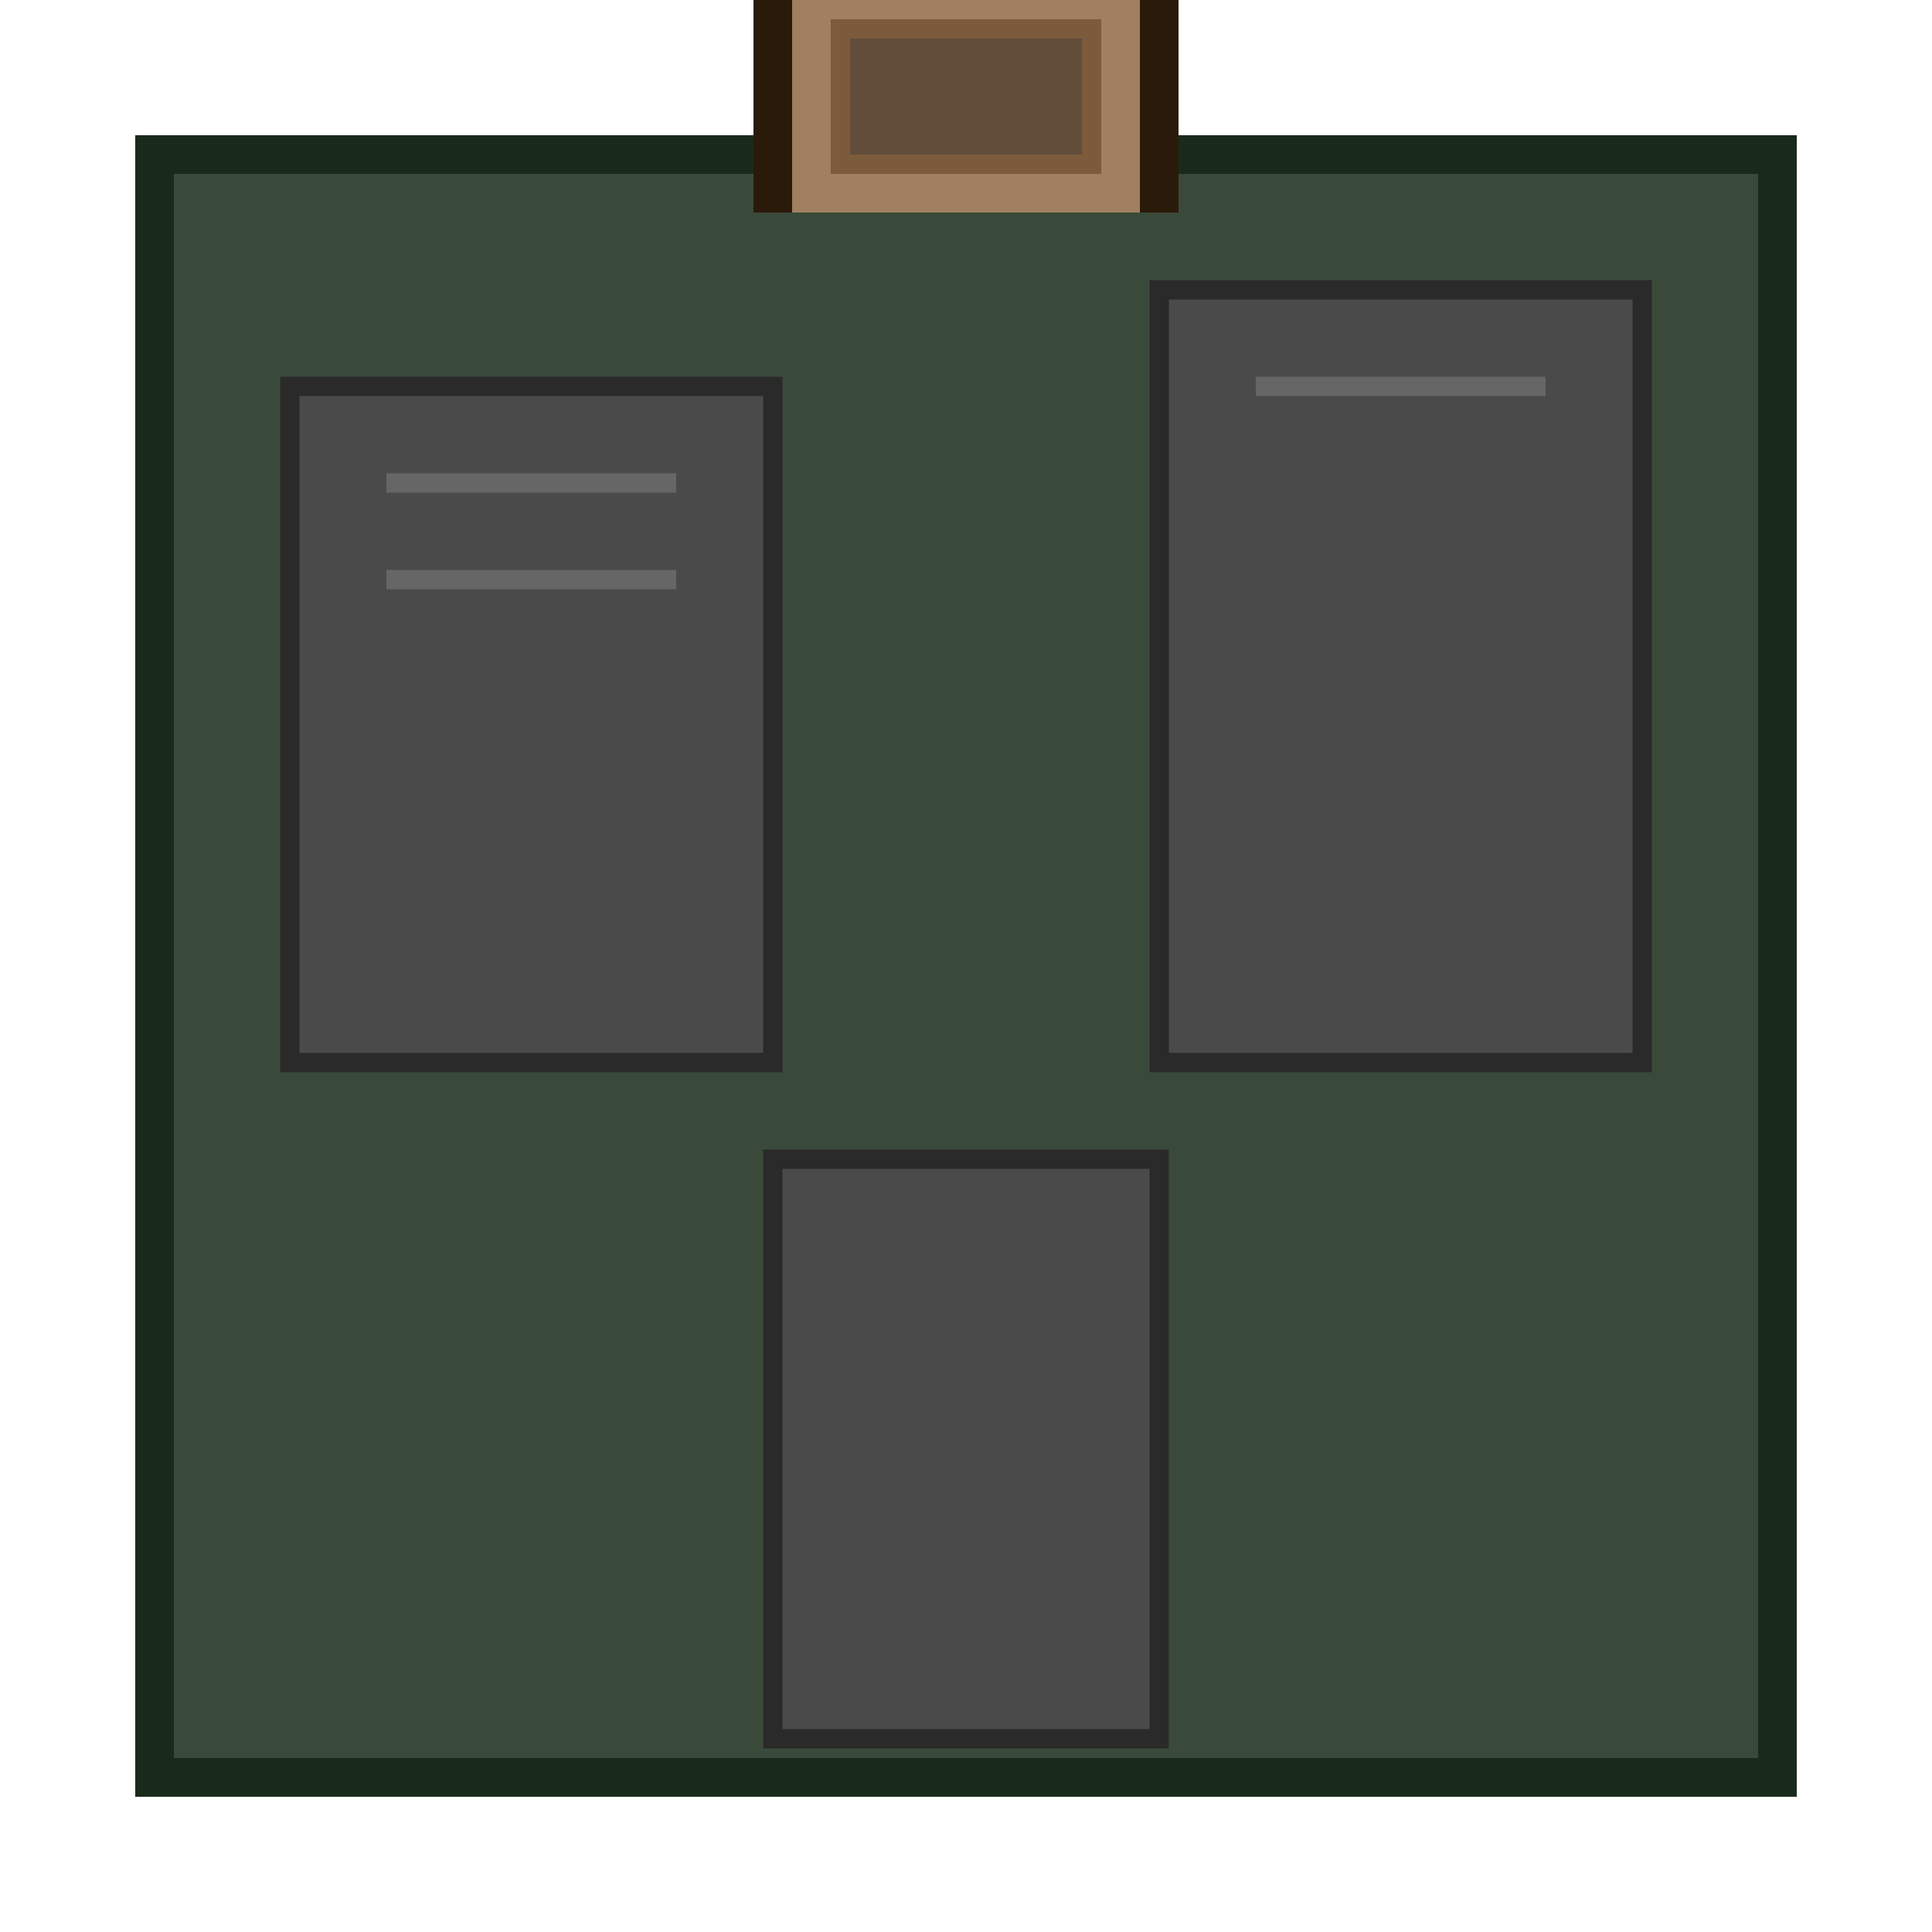
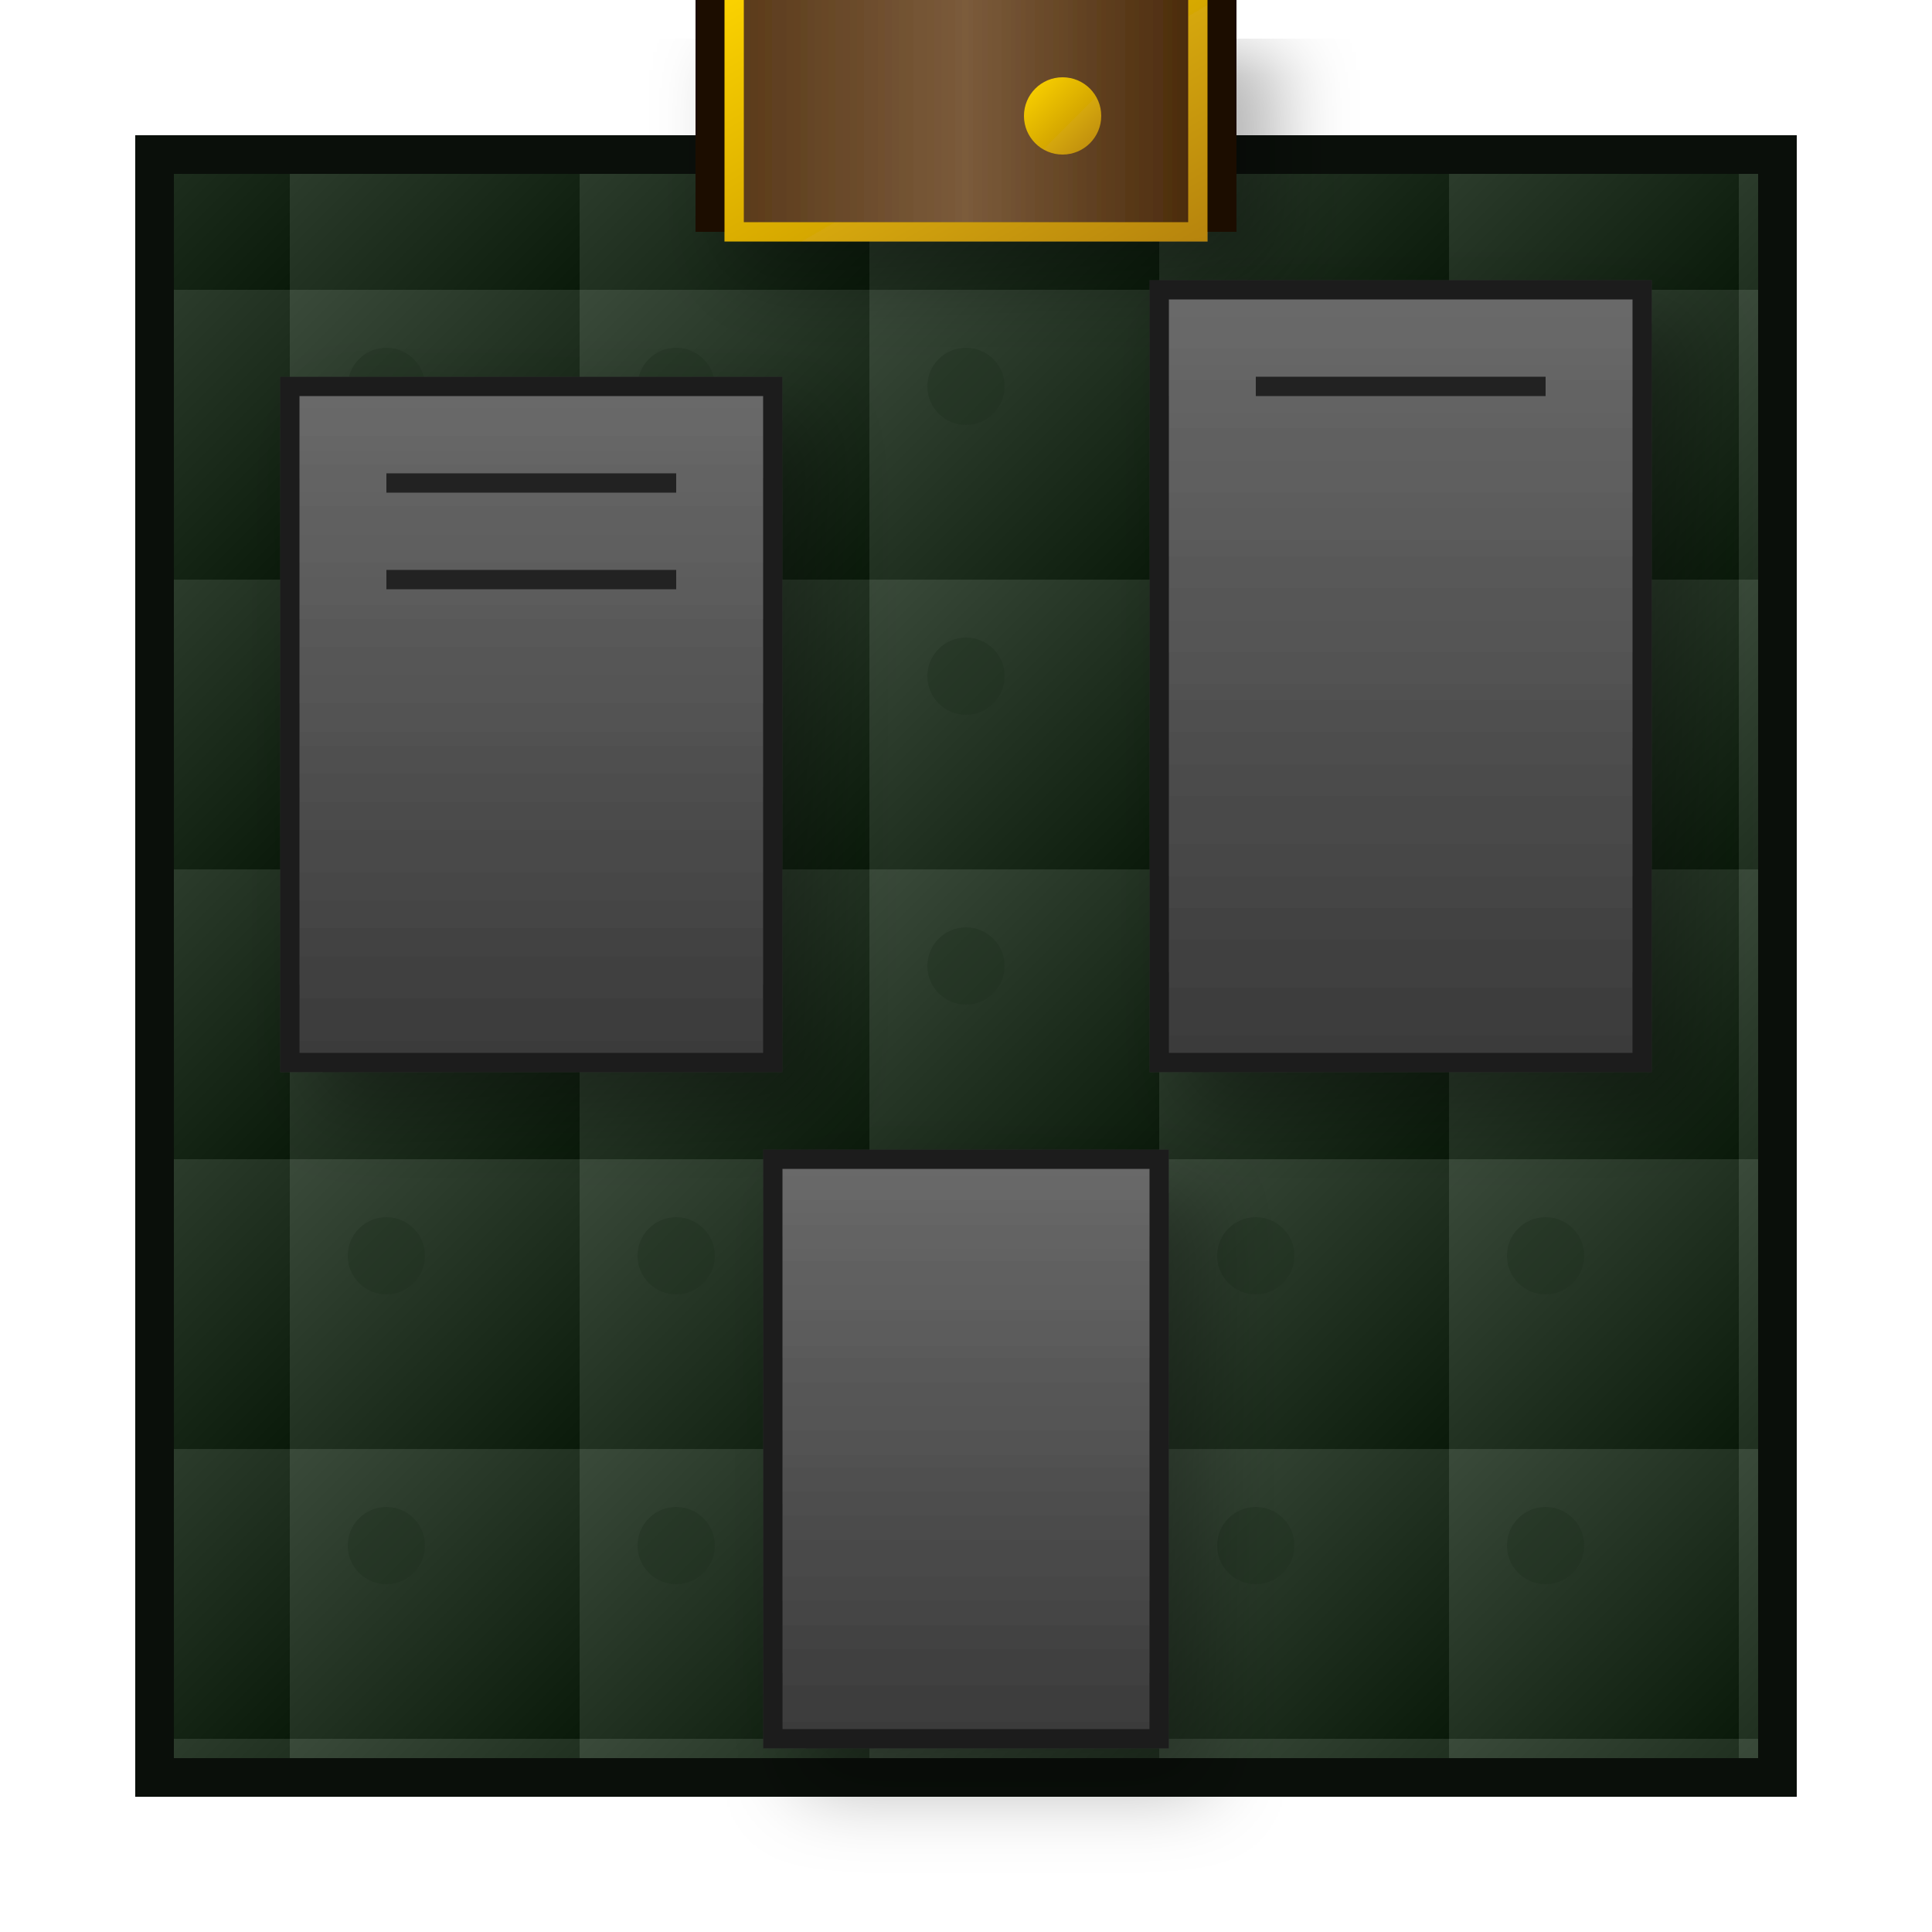
- <svg xmlns="http://www.w3.org/2000/svg" viewBox="0 0 100 100" width="300" height="300">
-   <rect x="8" y="8" width="84" height="84" fill="#3A4A3A" stroke="#1A2A1A" stroke-width="2" />
-   <rect x="40" y="-2" width="20" height="12" fill="#3D2B1A" stroke="#2A1A0A" stroke-width="2" />
-   <rect x="42" y="0" width="16" height="10" fill="#7B5B3B" stroke="#A08060" stroke-width="2" />
-   <rect x="44" y="2" width="12" height="6" fill="#5A4A3A" opacity="0.8" />
-   <rect x="15" y="20" width="25" height="35" fill="#4A4A4A" stroke="#2A2A2A" />
-   <rect x="60" y="15" width="25" height="40" fill="#4A4A4A" stroke="#2A2A2A" />
-   <rect x="40" y="60" width="20" height="30" fill="#4A4A4A" stroke="#2A2A2A" />
-   <path d="M20,25 L35,25 M20,30 L35,30 M65,20 L80,20" stroke="#666" stroke-width="1" />
+ <svg xmlns="http://www.w3.org/2000/svg" viewBox="0 0 100 100" width="400" height="400">
+   <defs>
+     <linearGradient id="floorGrad" x1="0%" y1="0%" x2="100%" y2="100%">
+       <stop offset="0%" style="stop-color:#3A4A3A" />
+       <stop offset="100%" style="stop-color:#0A1A0A" />
+     </linearGradient>
+     <pattern id="grassPattern" x="0" y="0" width="15" height="15" patternUnits="userSpaceOnUse">
+       <rect width="15" height="15" fill="url(#floorGrad)" />
+       <circle cx="5" cy="5" r="2" fill="#1F2F1F" opacity="0.4" />
+     </pattern>
+     <linearGradient id="doorWood" x1="0%" y1="0%" x2="100%" y2="0%">
+       <stop offset="0%" style="stop-color:#5A3A1A" />
+       <stop offset="50%" style="stop-color:#7B5B3B" />
+       <stop offset="100%" style="stop-color:#4A2A0A" />
+     </linearGradient>
+     <linearGradient id="goldTrim" x1="0%" y1="0%" x2="100%" y2="100%">
+       <stop offset="0%" style="stop-color:#FFD700" />
+       <stop offset="100%" style="stop-color:#B8860B" />
+     </linearGradient>
+     <linearGradient id="stoneGrad" x1="0%" y1="0%" x2="0%" y2="100%">
+       <stop offset="0%" style="stop-color:#6A6A6A" />
+       <stop offset="100%" style="stop-color:#3A3A3A" />
+     </linearGradient>
+     <filter id="softShadow" x="-50%" y="-50%" width="200%" height="200%">
+       <feGaussianBlur in="SourceAlpha" stdDeviation="2" />
+       <feOffset dx="2" dy="2" />
+       <feComponentTransfer>
+         <feFuncA type="linear" slope="0.3" />
+       </feComponentTransfer>
+       <feMerge>
+         <feMergeNode />
+         <feMergeNode in="SourceGraphic" />
+       </feMerge>
+     </filter>
+   </defs>
+   <rect x="8" y="8" width="84" height="84" fill="url(#grassPattern)" stroke="#0A0F0A" stroke-width="2" />
+   <g filter="url(#softShadow)">
+     <rect x="36" y="-4" width="28" height="16" fill="#1A0A00" />
+     <rect x="38" y="-2" width="24" height="14" fill="url(#doorWood)" />
+     <rect x="38" y="-2" width="24" height="14" fill="none" stroke="url(#goldTrim)" stroke-width="1" />
+     <circle cx="55" cy="6" r="2" fill="url(#goldTrim)" />
+   </g>
+   <rect x="15" y="20" width="25" height="35" fill="url(#stoneGrad)" stroke="#1A1A1A" filter="url(#softShadow)" />
+   <rect x="60" y="15" width="25" height="40" fill="url(#stoneGrad)" stroke="#1A1A1A" filter="url(#softShadow)" />
+   <rect x="40" y="60" width="20" height="30" fill="url(#stoneGrad)" stroke="#1A1A1A" filter="url(#softShadow)" />
+   <path d="M20,25 L35,25 M20,30 L35,30 M65,20 L80,20" stroke="#222" stroke-width="1" />
</svg>
